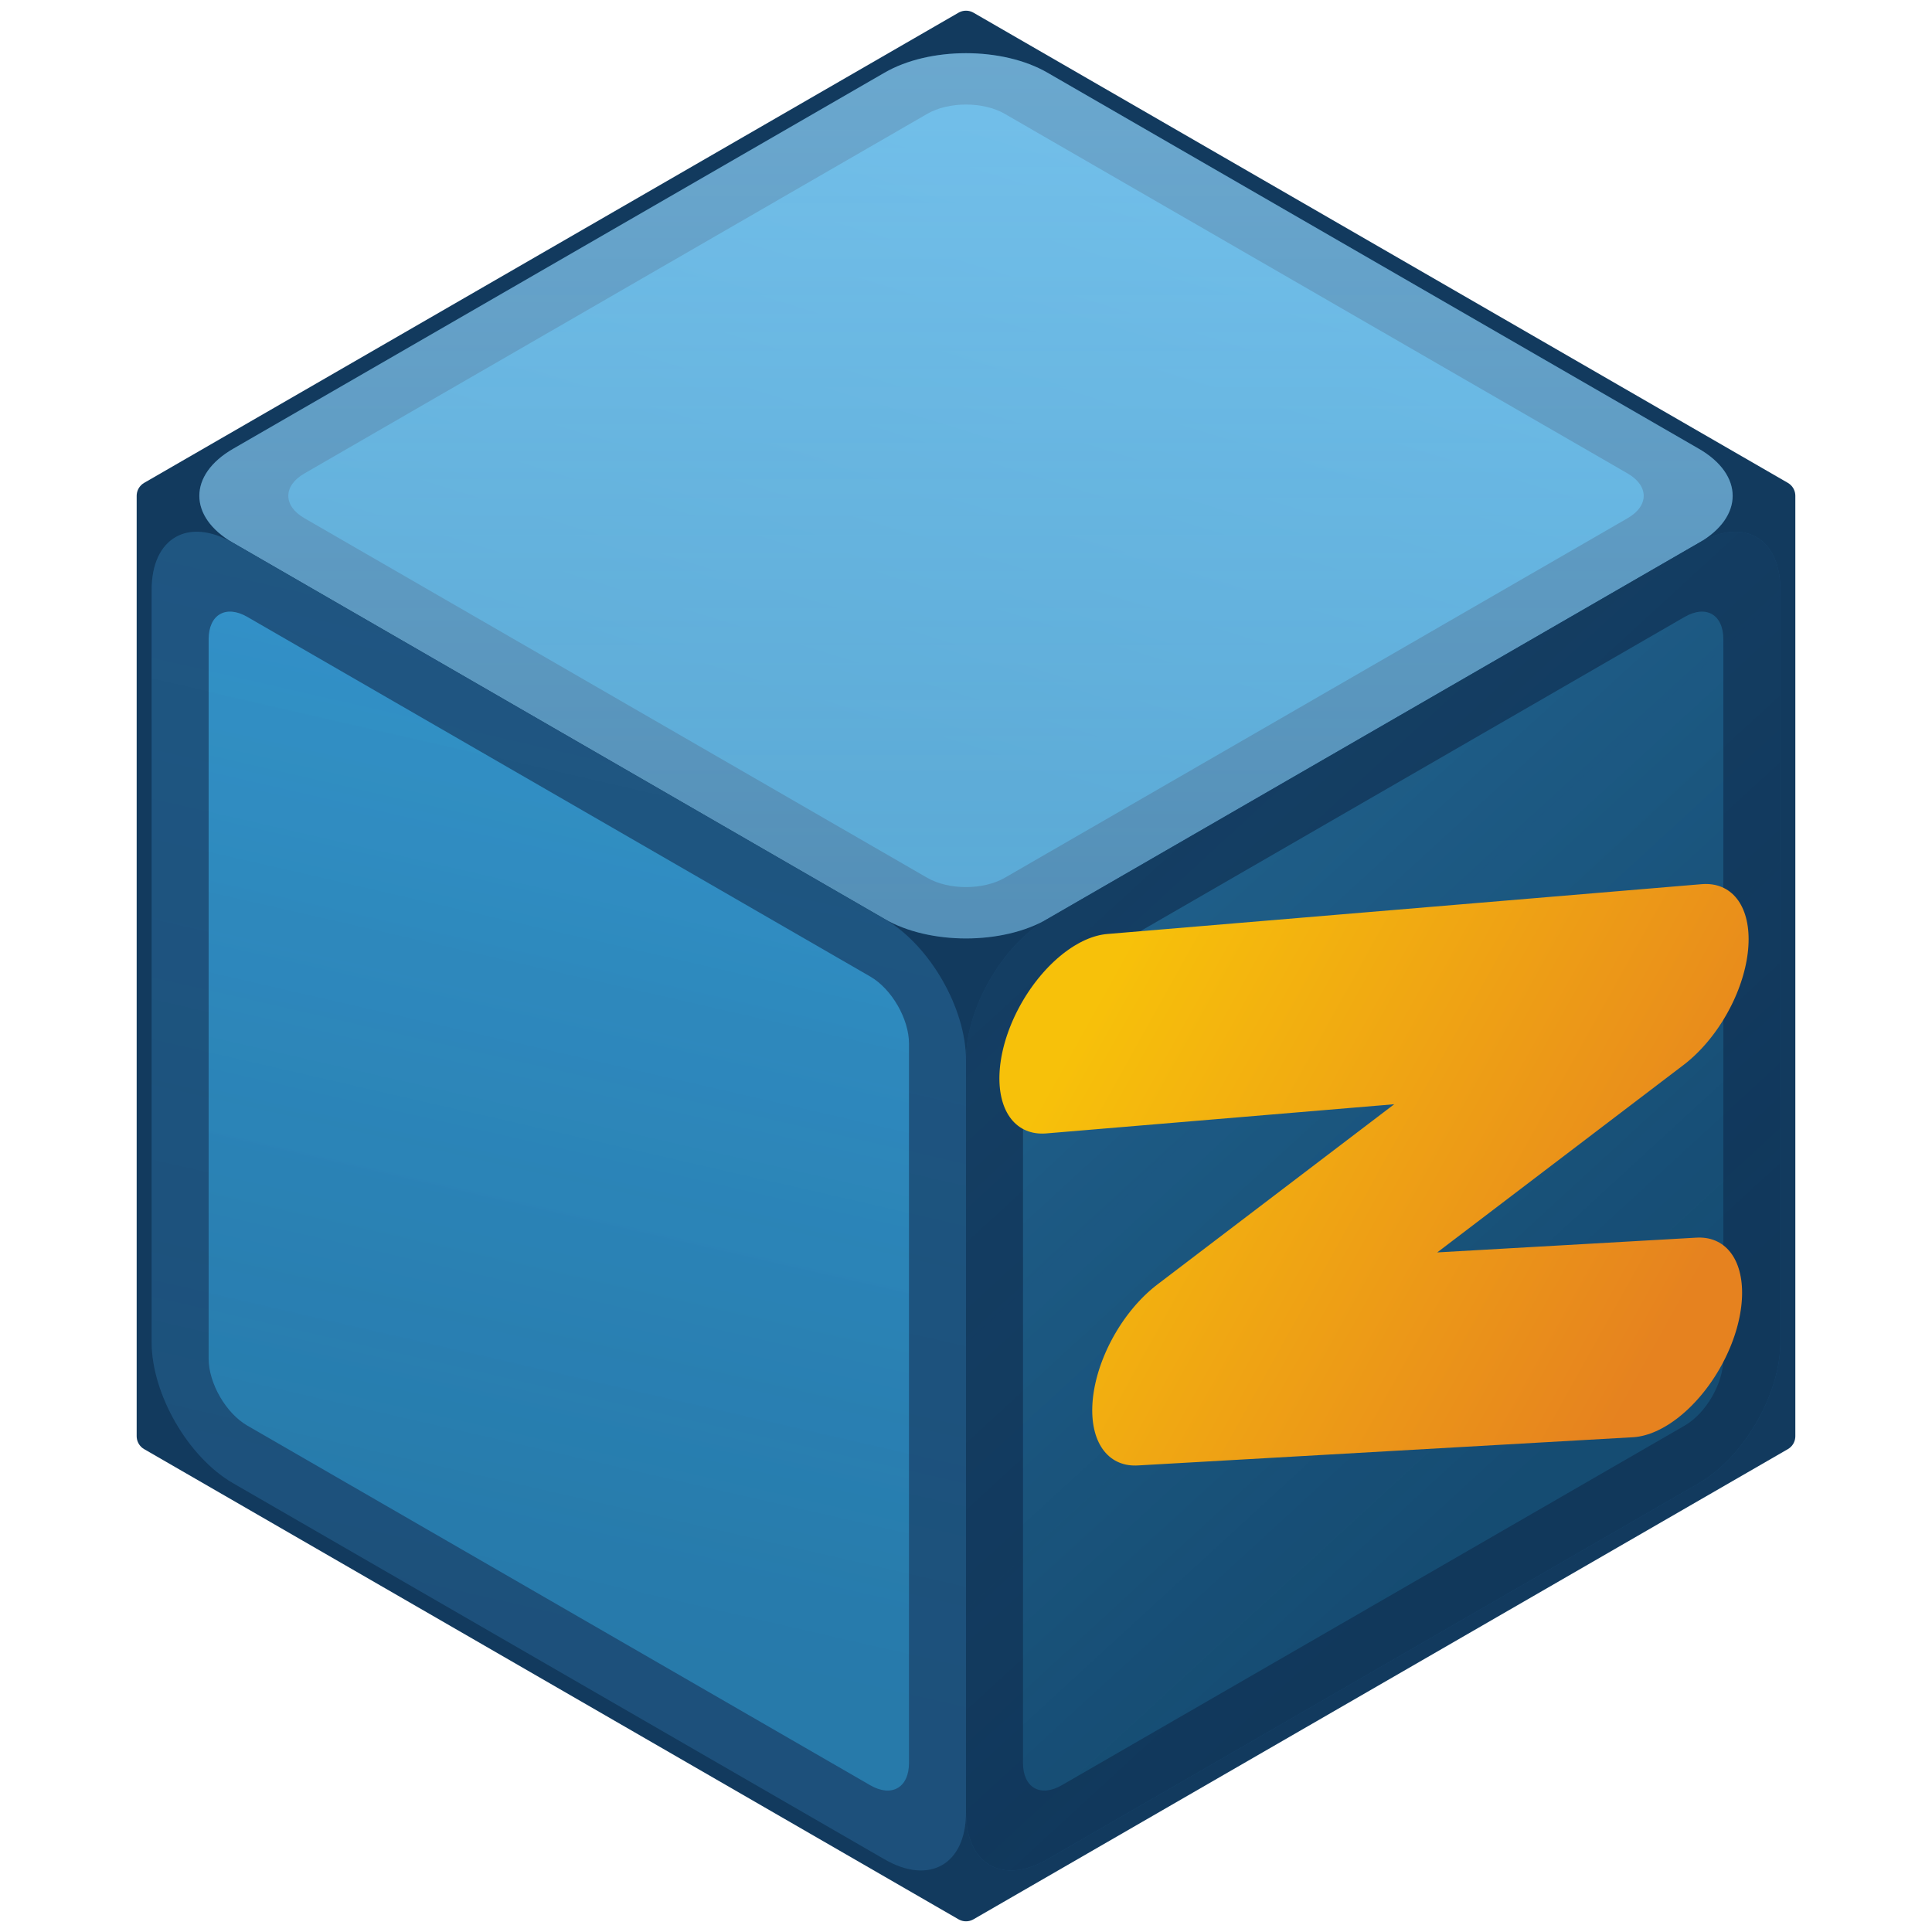
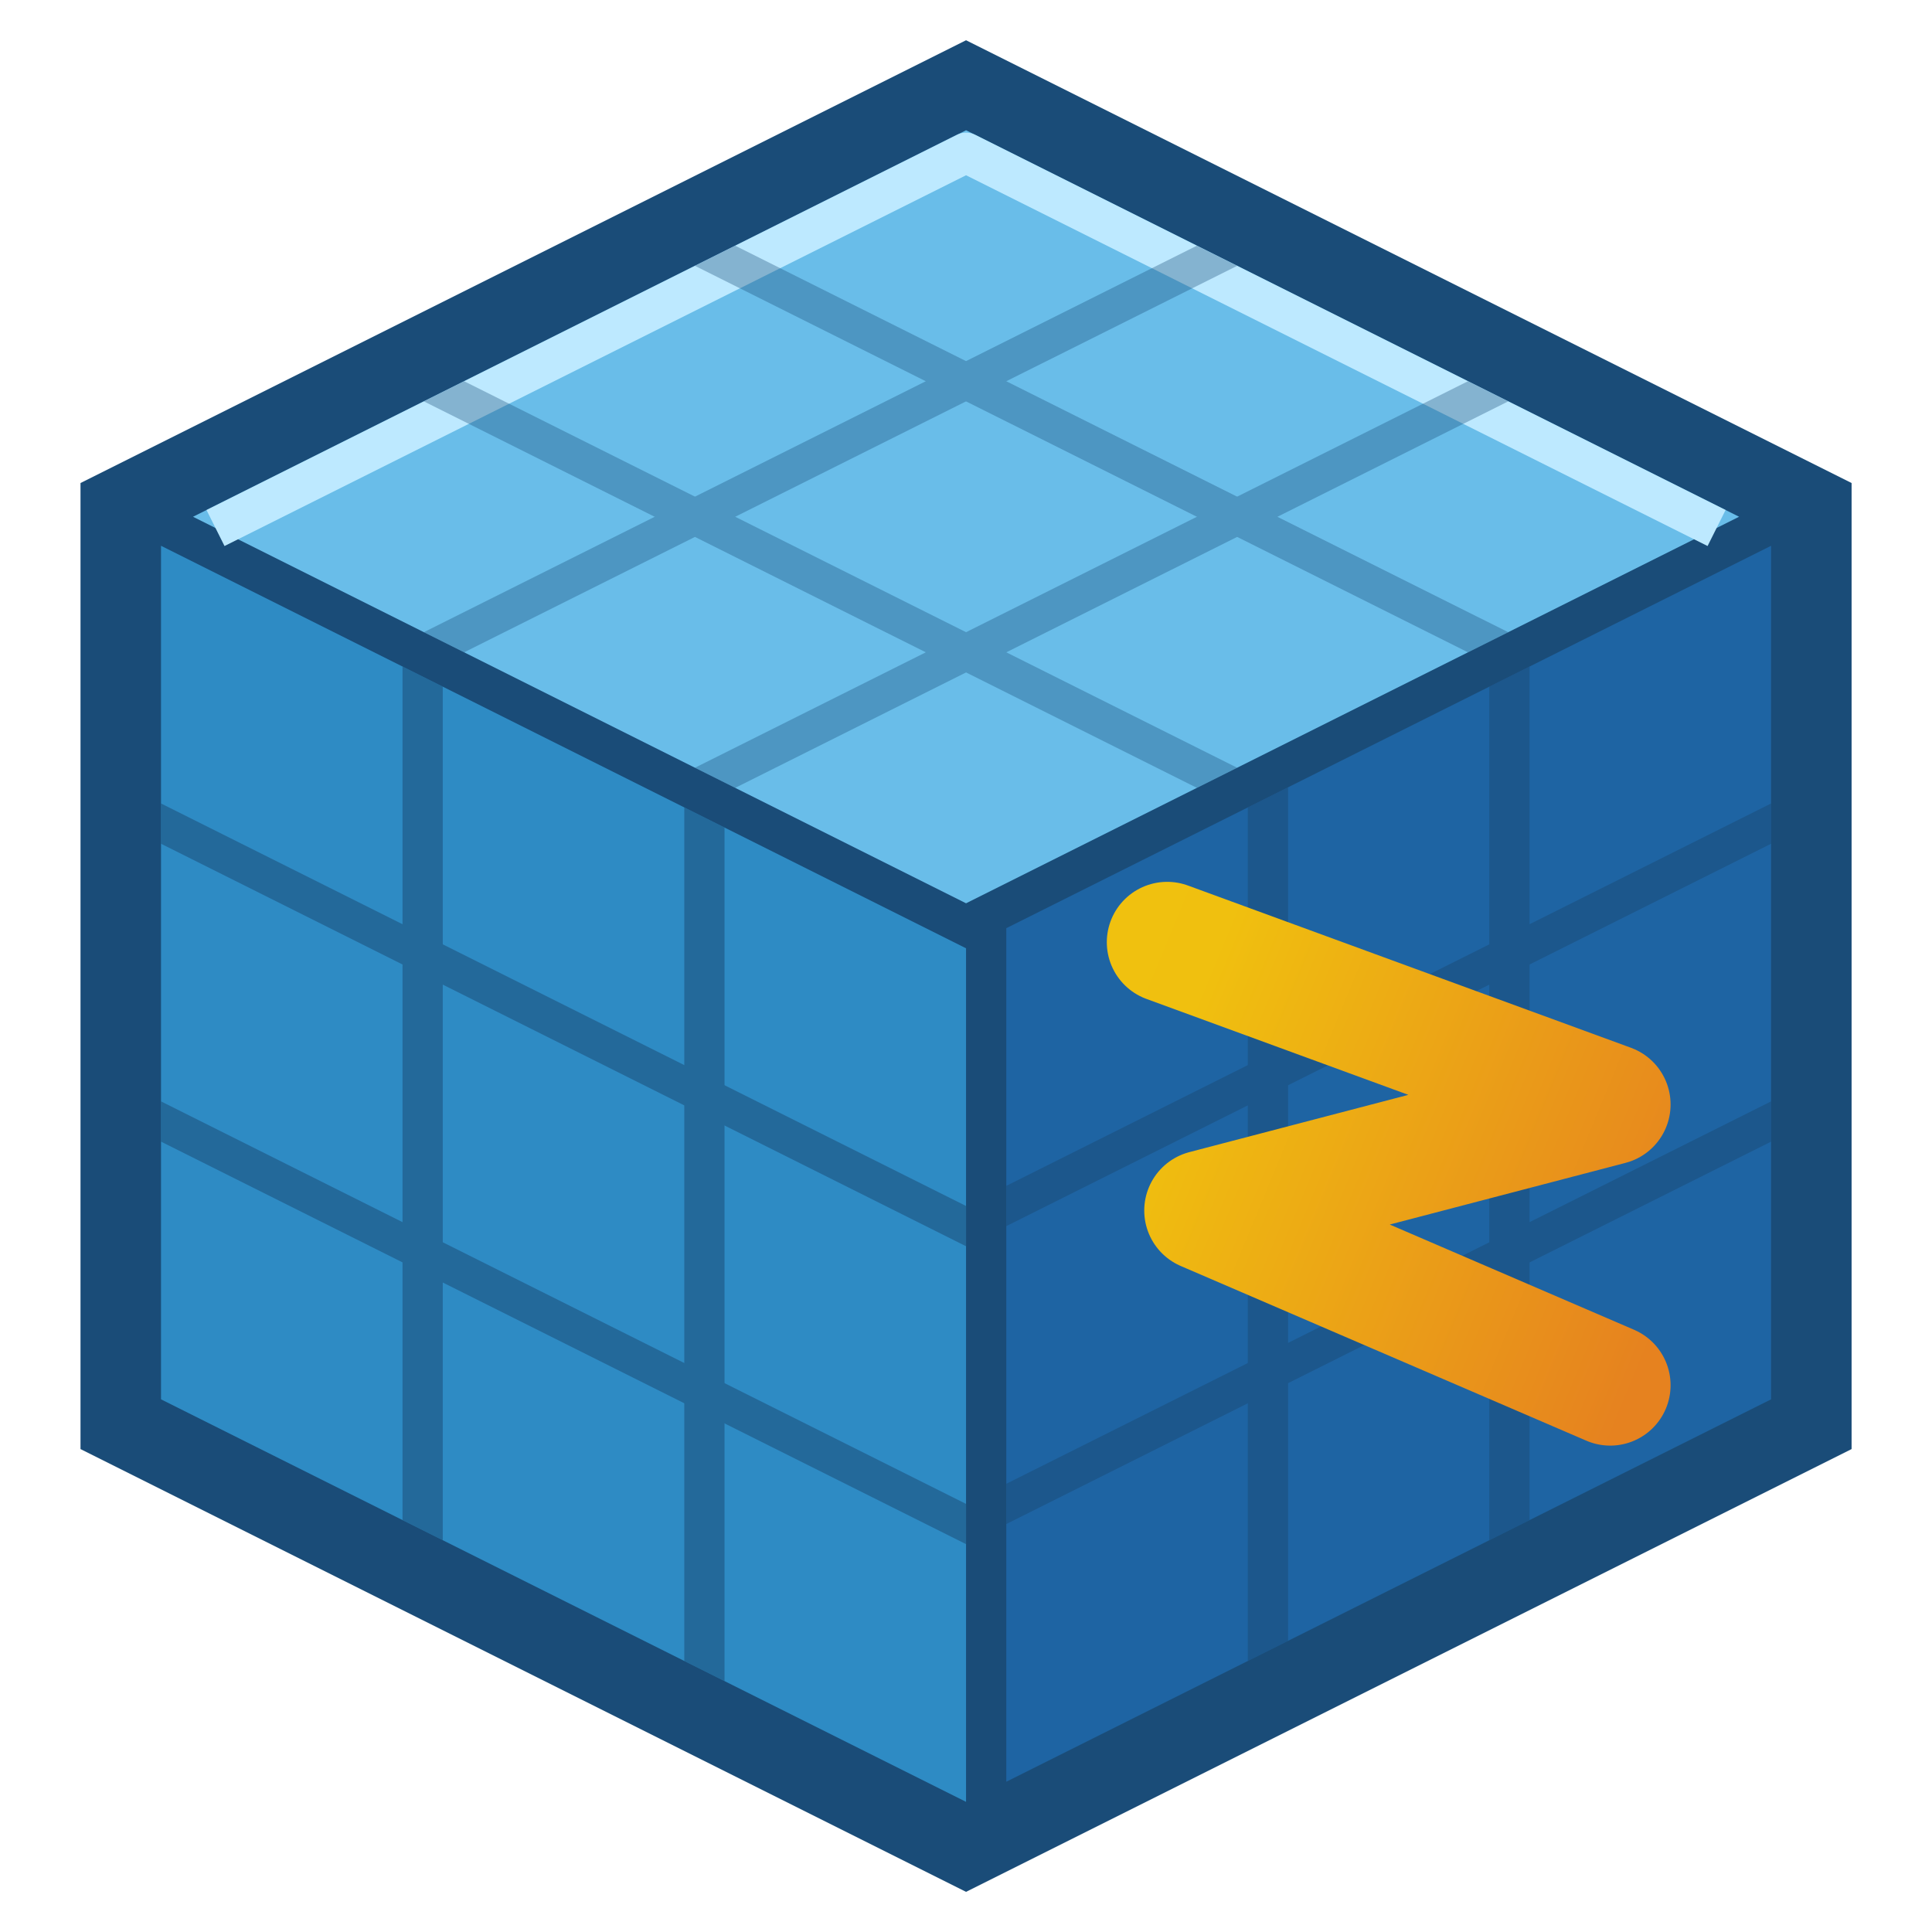
- <svg xmlns="http://www.w3.org/2000/svg" viewBox="60 60 904 904" width="64" height="64" role="img" aria-labelledby="title desc">
-   <defs>
-     <linearGradient id="g-cells" x1="0" y1="0" x2="0.3" y2="1">
-       <stop offset="0" stop-color="#3392C8" />
-       <stop offset="1" stop-color="#2A84B7" />
+ <svg xmlns="http://www.w3.org/2000/svg" viewBox="0 0 32 32" role="img" aria-labelledby="s-title s-desc">
+   <style>#s48{display:inline}@media (max-width:40px){#s48{display:none}#s32{display:inline}}@media (max-width:28px){#s32{display:none}#s24{display:inline}}@media (max-width:17px){#s24{display:none}#px16{display:inline}}</style>
+   <g id="px16" transform="scale(2)" shape-rendering="crispEdges" display="none">
+     <rect x="7" y="0" width="2" height="1" fill="#1A4C78" />
+     <rect x="5" y="1" width="2" height="1" fill="#1A4C78" />
+     <rect x="7" y="1" width="2" height="1" fill="#B5E6FF" />
+     <rect x="9" y="1" width="2" height="1" fill="#1A4C78" />
+     <rect x="3" y="2" width="2" height="1" fill="#1A4C78" />
+     <rect x="5" y="2" width="2" height="1" fill="#B5E6FF" />
+     <rect x="7" y="2" width="2" height="1" fill="#69BDE9" />
+     <rect x="9" y="2" width="2" height="1" fill="#B5E6FF" />
+     <rect x="11" y="2" width="2" height="1" fill="#1A4C78" />
+     <rect x="1" y="3" width="2" height="1" fill="#1A4C78" />
+     <rect x="3" y="3" width="2" height="1" fill="#B5E6FF" />
+     <rect x="5" y="3" width="6" height="1" fill="#69BDE9" />
+     <rect x="11" y="3" width="2" height="1" fill="#B5E6FF" />
+     <rect x="13" y="3" width="2" height="1" fill="#1A4C78" />
+     <rect x="0" y="4" width="3" height="1" fill="#1A4C78" />
+     <rect x="3" y="4" width="10" height="1" fill="#69BDE9" />
+     <rect x="13" y="4" width="3" height="1" fill="#1A4C78" />
+     <rect x="0" y="5" width="1" height="1" fill="#1A4C78" />
+     <rect x="1" y="5" width="2" height="1" fill="#2E8BC4" />
+     <rect x="3" y="5" width="2" height="1" fill="#1A4C78" />
+     <rect x="5" y="5" width="6" height="1" fill="#69BDE9" />
+     <rect x="11" y="5" width="2" height="1" fill="#1A4C78" />
+     <rect x="13" y="5" width="2" height="1" fill="#1E64A3" />
+     <rect x="15" y="5" width="1" height="1" fill="#1A4C78" />
+     <rect x="0" y="6" width="1" height="1" fill="#1A4C78" />
+     <rect x="1" y="6" width="4" height="1" fill="#2E8BC4" />
+     <rect x="5" y="6" width="2" height="1" fill="#1A4C78" />
+     <rect x="7" y="6" width="2" height="1" fill="#69BDE9" />
+     <rect x="9" y="6" width="2" height="1" fill="#1A4C78" />
+     <rect x="11" y="6" width="4" height="1" fill="#1E64A3" />
+     <rect x="15" y="6" width="1" height="1" fill="#1A4C78" />
+     <rect x="0" y="7" width="1" height="1" fill="#1A4C78" />
+     <rect x="1" y="7" width="6" height="1" fill="#2E8BC4" />
+     <rect x="7" y="7" width="2" height="1" fill="#1A4C78" />
+     <rect x="9" y="7" width="3" height="1" fill="#F7C613" />
+     <rect x="12" y="7" width="3" height="1" fill="#1E64A3" />
+     <rect x="15" y="7" width="1" height="1" fill="#1A4C78" />
+     <rect x="0" y="8" width="1" height="1" fill="#1A4C78" />
+     <rect x="1" y="8" width="7" height="1" fill="#2E8BC4" />
+     <rect x="8" y="8" width="3" height="1" fill="#1E64A3" />
+     <rect x="11" y="8" width="3" height="1" fill="#F7C613" />
+     <rect x="14" y="8" width="1" height="1" fill="#1E64A3" />
+     <rect x="15" y="8" width="1" height="1" fill="#1A4C78" />
+     <rect x="0" y="9" width="1" height="1" fill="#1A4C78" />
+     <rect x="1" y="9" width="7" height="1" fill="#2E8BC4" />
+     <rect x="8" y="9" width="4" height="1" fill="#1E64A3" />
+     <rect x="12" y="9" width="3" height="1" fill="#F0A519" />
+     <rect x="15" y="9" width="1" height="1" fill="#1A4C78" />
+     <rect x="0" y="10" width="1" height="1" fill="#1A4C78" />
+     <rect x="1" y="10" width="7" height="1" fill="#2E8BC4" />
+     <rect x="8" y="10" width="1" height="1" fill="#1E64A3" />
+     <rect x="9" y="10" width="4" height="1" fill="#F0A519" />
+     <rect x="13" y="10" width="2" height="1" fill="#1E64A3" />
+     <rect x="15" y="10" width="1" height="1" fill="#1A4C78" />
+     <rect x="0" y="11" width="1" height="1" fill="#1A4C78" />
+     <rect x="1" y="11" width="7" height="1" fill="#2E8BC4" />
+     <rect x="8" y="11" width="2" height="1" fill="#F0A519" />
+     <rect x="10" y="11" width="1" height="1" fill="#E8871E" />
+     <rect x="11" y="11" width="4" height="1" fill="#1E64A3" />
+     <rect x="15" y="11" width="1" height="1" fill="#1A4C78" />
+     <rect x="1" y="12" width="2" height="1" fill="#1A4C78" />
+     <rect x="3" y="12" width="5" height="1" fill="#2E8BC4" />
+     <rect x="8" y="12" width="2" height="1" fill="#1E64A3" />
+     <rect x="10" y="12" width="3" height="1" fill="#E8871E" />
+     <rect x="13" y="12" width="2" height="1" fill="#1A4C78" />
+     <rect x="3" y="13" width="2" height="1" fill="#1A4C78" />
+     <rect x="5" y="13" width="3" height="1" fill="#2E8BC4" />
+     <rect x="8" y="13" width="3" height="1" fill="#1E64A3" />
+     <rect x="11" y="13" width="2" height="1" fill="#1A4C78" />
+     <rect x="5" y="14" width="2" height="1" fill="#1A4C78" />
+     <rect x="7" y="14" width="1" height="1" fill="#2E8BC4" />
+     <rect x="8" y="14" width="1" height="1" fill="#1E64A3" />
+     <rect x="9" y="14" width="2" height="1" fill="#1A4C78" />
+     <rect x="7" y="15" width="2" height="1" fill="#1A4C78" />
+   </g>
+   <g id="s24" transform="scale(1.3333)" display="none">
+     <linearGradient id="s24-g-bolt" gradientUnits="userSpaceOnUse" x1="12.917" y1="12.73" x2="20.777" y2="15.591">
+       <stop offset="0" stop-color="#FFD21A" />
+       <stop offset="1" stop-color="#F5A01C" />
    </linearGradient>
-     <linearGradient id="g-shade-top" x1="0" y1="0" x2="1" y2="1">
-       <stop offset="0" stop-color="#9BDCFF" stop-opacity="0.62" />
-       <stop offset="1" stop-color="#9BDCFF" stop-opacity="0.42" />
+     <path class="outline" d="M12 1 L22 6 L22 18 L12 23 L2 18 L2 6 Z" fill="#1A4C78" />
+     <path class="face-top" d="M12 2.118 L20.323 6.279 L12 10.441 L3.677 6.279 Z" fill="#69BDE9" />
+     <path class="face-left" d="M3 7.059 L12 11.559 L12 21.882 L3 17.382 Z" fill="#2E8BC4" />
+     <path class="face-right" d="M13 11.059 L21 7.059 L21 17.382 L13 21.382 Z" fill="#1E64A3" />
+     <path class="bolt" d="M14 11.9 L19.8 14 L14 15.3 L19.8 17" fill="none" stroke="url(#s24-g-bolt)" stroke-width="1.5" stroke-linecap="round" stroke-linejoin="round" />
+   </g>
+   <g id="s32" transform="scale(1)" display="none">
+     <linearGradient id="s32-g-bolt" gradientUnits="userSpaceOnUse" x1="17.193" y1="16.74" x2="26.679" y2="20.666">
+       <stop offset="0" stop-color="#FFD21A" />
+       <stop offset="1" stop-color="#F29A1C" />
    </linearGradient>
-     <linearGradient id="g-shade-left" x1="0" y1="0" x2="0.3" y2="1">
-       <stop offset="0" stop-color="#06203D" stop-opacity="0" />
-       <stop offset="1" stop-color="#06203D" stop-opacity="0.1" />
-     </linearGradient>
-     <linearGradient id="g-shade-right" x1="0" y1="0" x2="0.3" y2="1">
-       <stop offset="0" stop-color="#06203D" stop-opacity="0.44" />
-       <stop offset="1" stop-color="#06203D" stop-opacity="0.56" />
-     </linearGradient>
-     <linearGradient id="g-bolt" gradientUnits="userSpaceOnUse" x1="13.6" y1="14" x2="85.8" y2="82.4">
-       <stop offset="0" stop-color="#F7C10A" />
+     <path class="outline" d="M16 1 L30 8 L30 24 L16 31 L2 24 L2 8 Z" fill="#1A4C78" />
+     <path class="face-top" d="M16 3.236 L27.205 8.838 L16 14.441 L4.795 8.838 Z" fill="#69BDE9" />
+     <path d="M5.354 9.118 L16 3.795 L26.646 9.118" fill="none" stroke="#BDE9FF" stroke-width="1" stroke-linejoin="round" />
+     <path class="face-left" d="M4 9.559 L16 15.559 L16 28.764 L4 22.764 Z" fill="#2E8BC4" />
+     <path class="face-right" d="M17 15.059 L28 9.559 L28 22.764 L17 28.264 Z" fill="#1E64A3" />
+     <path class="bolt" d="M18.5 15.6 L25.5 18.4 L18.5 20.3 L25.5 22.6" fill="none" stroke="url(#s32-g-bolt)" stroke-width="2.1" stroke-linecap="round" stroke-linejoin="round" />
+   </g>
+   <g id="s48" transform="scale(0.6667)">
+     <linearGradient id="s48-g-bolt" gradientUnits="userSpaceOnUse" x1="26.941" y1="25.2" x2="41.857" y2="31.373">
+       <stop offset="0" stop-color="#F0C10F" />
+       <stop offset="0.15" stop-color="#F0C00F" />
      <stop offset="1" stop-color="#E6821F" />
    </linearGradient>
-   </defs>
-   <path id="cube-back" d="M512 72 L893.051 292 L893.051 732 L512 952 L130.949 732 L130.949 292 Z" fill="#123A5E" stroke="#123A5E" stroke-width="14" stroke-linejoin="round" />
-   <g id="face-top" transform="matrix(3.8105 2.2 -3.8105 2.2 512 72)" data-flat="matrix(0 0 -6.4 0.0001 832 192)" data-cube="matrix(3.8105 2.2 -3.8105 2.2 512 72)">
-     <rect class="rim" width="100" height="100" rx="10" fill="#1F5682" />
-     <rect class="cells" x="7" y="7" width="86" height="86" rx="4.75" fill="url(#g-cells)" />
-     <rect id="shade-top" class="shade" width="100" height="100" rx="10" fill="url(#g-shade-top)" />
-   </g>
-   <g id="face-left" transform="matrix(3.8105 2.2 0 4.4 130.9488 292)" data-flat="matrix(0.0001 0 0 6.4 192 192)" data-cube="matrix(3.8105 2.2 0 4.4 130.9488 292)">
-     <rect class="rim" width="100" height="100" rx="10" fill="#1F5682" />
-     <rect class="cells" x="7" y="7" width="86" height="86" rx="4.75" fill="url(#g-cells)" />
-     <rect id="shade-left" class="shade" width="100" height="100" rx="10" fill="url(#g-shade-left)" />
-   </g>
-   <g id="face-right" transform="matrix(3.8105 -2.2 0 4.4 512 512)" data-flat="matrix(6.4 0 0 6.4 192 192)" data-cube="matrix(3.8105 -2.2 0 4.4 512 512)">
-     <rect class="rim" width="100" height="100" rx="10" fill="#1F5682" />
-     <rect class="cells" x="7" y="7" width="86" height="86" rx="4.75" fill="url(#g-cells)" />
-     <rect id="shade-right" class="shade" width="100" height="100" rx="10" fill="url(#g-shade-right)" />
-     <g id="bolt">
-       <path class="bolt-stroke" d="M13.6 14 L86.6 45.2 L25 55 L85.8 82.4" fill="none" stroke="url(#g-bolt)" stroke-width="19" stroke-linecap="round" stroke-linejoin="round" />
+     <path class="outline" d="M24 1 L46 12 L46 36 L24 47 L2 36 L2 12 Z" fill="#1A4C78" />
+     <path class="face-top" d="M24 3.236 L43.205 12.838 L24 22.441 L4.795 12.838 Z" fill="#69BDE9" />
+     <path d="M5.354 13.118 L24 3.795 L42.646 13.118" fill="none" stroke="#BDE9FF" stroke-width="1" stroke-linejoin="round" />
+     <path class="face-left" d="M4 13.559 L24 23.559 L24 44.764 L4 34.764 Z" fill="#2E8BC4" />
+     <path class="face-right" d="M25 23.059 L44 13.559 L44 34.764 L25 44.264 Z" fill="#1E64A3" />
+     <g class="grid" fill="#1A4C78" opacity="0.35">
+       <path d="M29.735 6.104 L30.735 6.604 L11.53 16.206 L10.53 15.706 ZM36.47 9.471 L37.47 9.971 L18.265 19.573 L17.265 19.073 Z" />
+       <path d="M18.265 6.104 L17.265 6.604 L36.47 16.206 L37.47 15.706 ZM11.53 9.471 L10.53 9.971 L29.735 19.573 L30.735 19.073 Z" />
    </g>
+     <g class="grid" fill="#1A4C78" opacity="0.55">
+       <path d="M10 16.559 L11 17.059 L11 38.264 L10 37.764 ZM17 20.059 L18 20.559 L18 41.764 L17 41.264 Z" />
+       <path d="M4 19.961 L4 20.961 L24 30.961 L24 29.961 ZM4 27.362 L4 28.362 L24 38.362 L24 37.362 Z" />
+     </g>
+     <g class="grid" fill="#1A4C78" opacity="0.55">
+       <path d="M31 20.059 L32 19.559 L32 40.764 L31 41.264 ZM37 17.059 L38 16.559 L38 37.764 L37 38.264 Z" />
+       <path d="M25 29.461 L25 30.461 L44 20.961 L44 19.961 ZM25 36.862 L25 37.862 L44 28.362 L44 27.362 Z" />
+     </g>
+     <path class="bolt" d="M28.997 23.408 L40.003 27.439 L29.927 30.074 L40.003 34.414" fill="none" stroke="url(#s48-g-bolt)" stroke-width="3" stroke-linecap="round" stroke-linejoin="round" />
  </g>
</svg>
